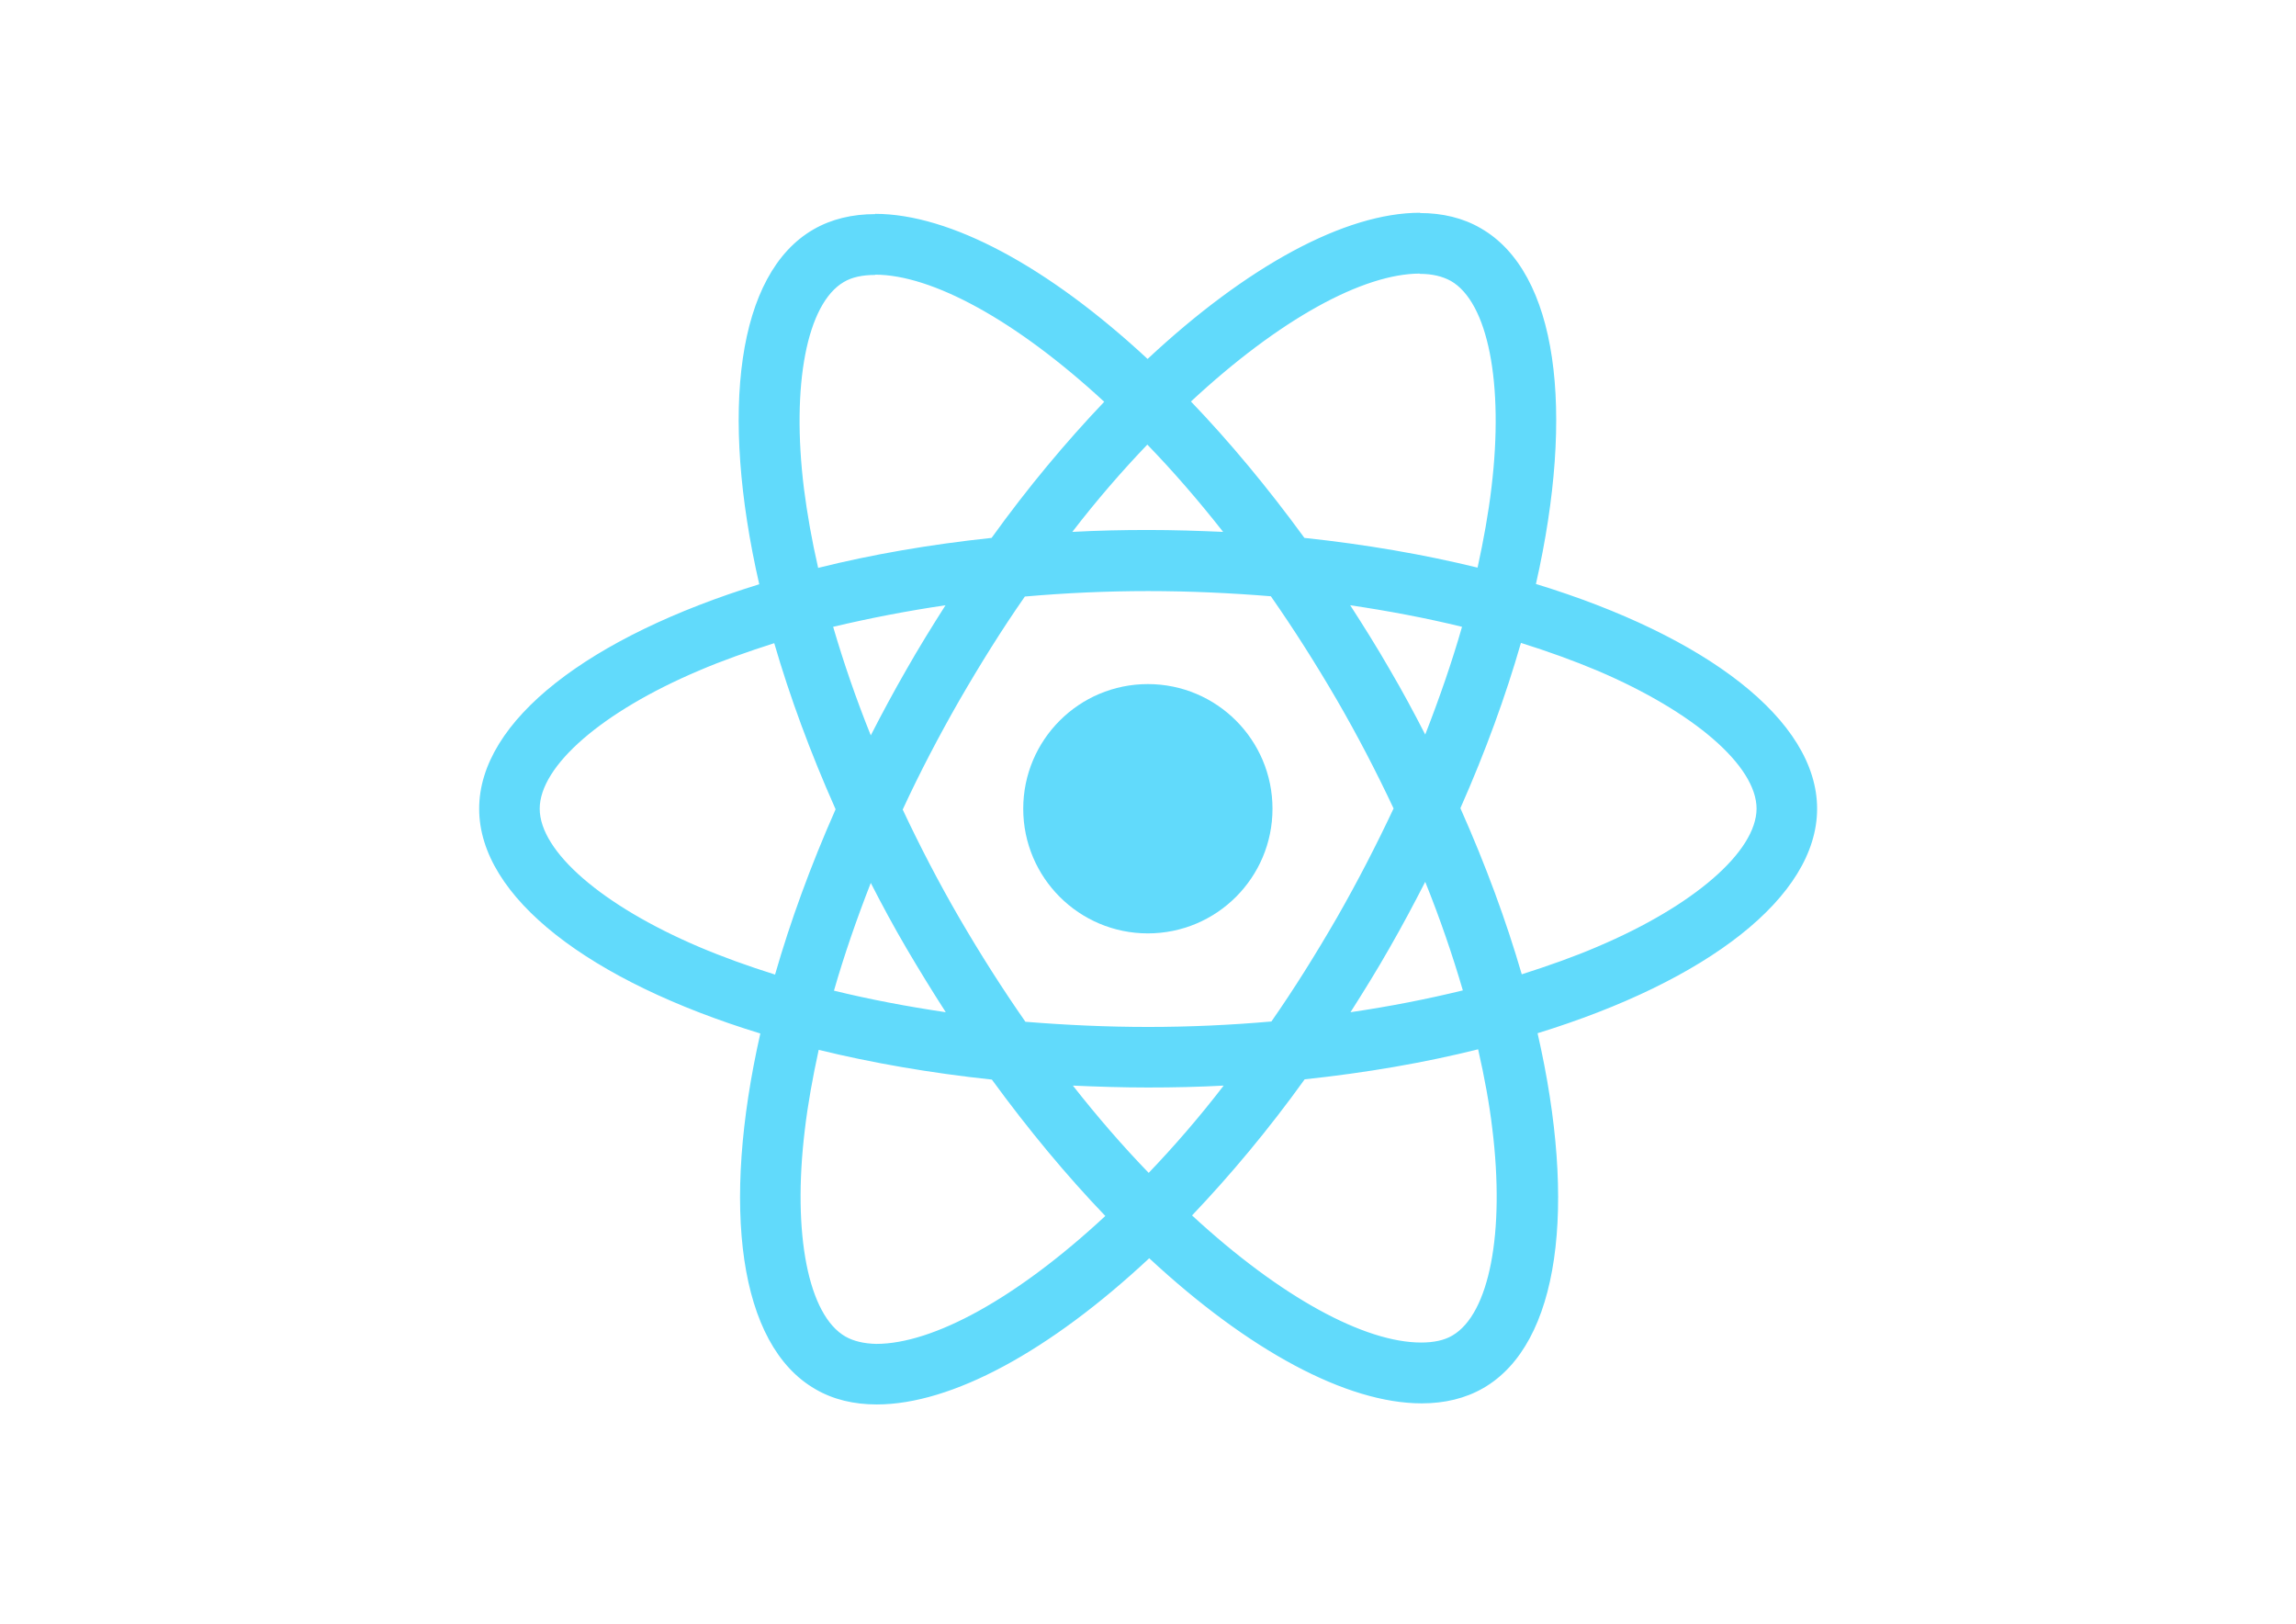
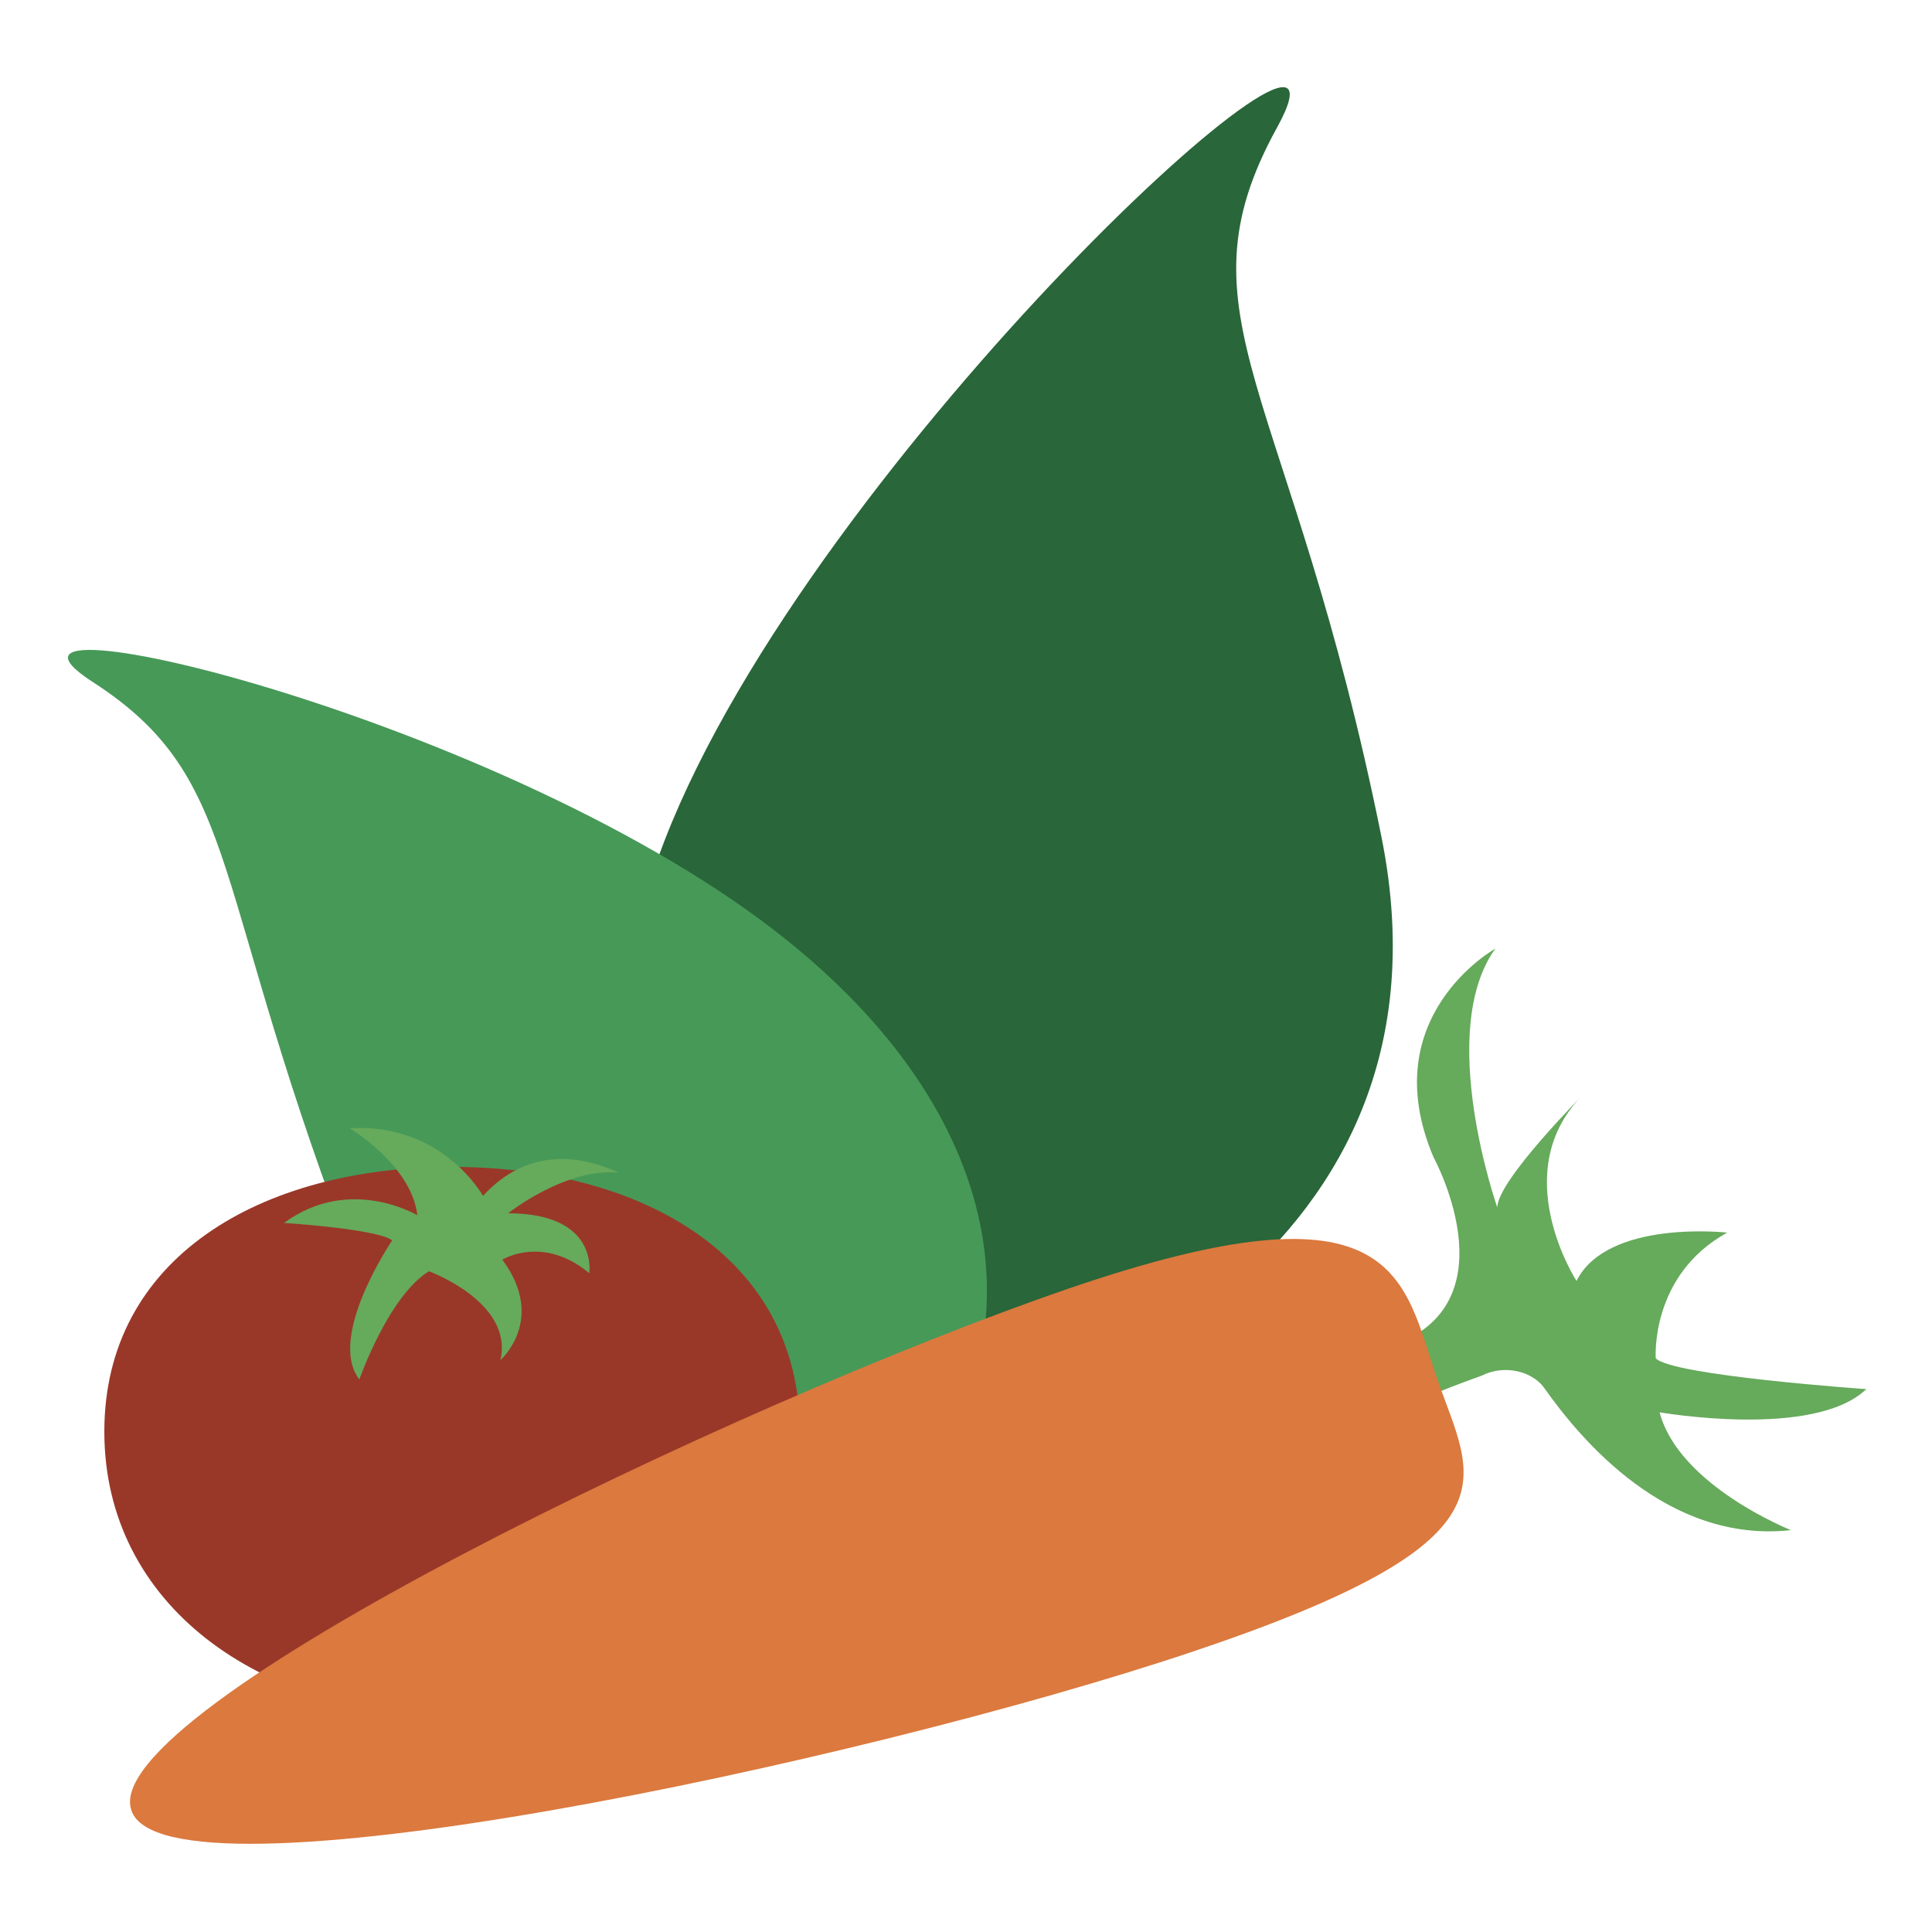
- <svg xmlns="http://www.w3.org/2000/svg" viewBox="0 0 841.9 595.3">
-   <g fill="#61DAFB">
-     <path d="M666.3 296.5c0-32.5-40.7-63.3-103.1-82.4 14.4-63.6 8-114.2-20.2-130.4-6.5-3.8-14.1-5.6-22.4-5.6v22.3c4.6 0 8.3.9 11.4 2.6 13.6 7.8 19.5 37.5 14.9 75.7-1.1 9.4-2.9 19.3-5.1 29.4-19.6-4.8-41-8.5-63.5-10.9-13.5-18.5-27.5-35.3-41.6-50 32.6-30.3 63.2-46.9 84-46.9V78c-27.5 0-63.5 19.6-99.9 53.6-36.4-33.8-72.4-53.2-99.9-53.2v22.3c20.7 0 51.4 16.5 84 46.6-14 14.7-28 31.4-41.3 49.9-22.6 2.4-44 6.1-63.6 11-2.3-10-4-19.7-5.2-29-4.7-38.2 1.1-67.9 14.6-75.8 3-1.8 6.9-2.6 11.5-2.6V78.5c-8.4 0-16 1.8-22.6 5.6-28.1 16.2-34.4 66.7-19.9 130.1-62.2 19.2-102.7 49.9-102.7 82.3 0 32.5 40.7 63.3 103.1 82.4-14.4 63.6-8 114.2 20.2 130.4 6.5 3.8 14.1 5.6 22.5 5.6 27.5 0 63.5-19.6 99.9-53.6 36.4 33.8 72.4 53.2 99.9 53.2 8.4 0 16-1.8 22.6-5.6 28.1-16.2 34.4-66.7 19.9-130.1 62-19.1 102.5-49.9 102.5-82.3zm-130.2-66.7c-3.7 12.9-8.3 26.2-13.5 39.5-4.1-8-8.4-16-13.1-24-4.6-8-9.5-15.8-14.4-23.4 14.2 2.1 27.9 4.7 41 7.9zm-45.8 106.5c-7.8 13.5-15.8 26.3-24.1 38.2-14.9 1.3-30 2-45.2 2-15.1 0-30.2-.7-45-1.9-8.3-11.9-16.4-24.6-24.2-38-7.6-13.1-14.5-26.4-20.8-39.8 6.2-13.4 13.2-26.8 20.7-39.9 7.8-13.5 15.8-26.3 24.1-38.2 14.9-1.3 30-2 45.2-2 15.1 0 30.2.7 45 1.9 8.3 11.9 16.4 24.6 24.2 38 7.6 13.1 14.5 26.4 20.8 39.8-6.3 13.4-13.2 26.8-20.7 39.9zm32.3-13c5.4 13.4 10 26.8 13.8 39.8-13.1 3.2-26.9 5.9-41.2 8 4.9-7.7 9.8-15.6 14.4-23.7 4.6-8 8.9-16.1 13-24.1zM421.2 430c-9.3-9.6-18.6-20.3-27.8-32 9 .4 18.2.7 27.5.7 9.4 0 18.7-.2 27.8-.7-9 11.7-18.3 22.4-27.5 32zm-74.4-58.9c-14.2-2.1-27.9-4.7-41-7.9 3.7-12.9 8.3-26.2 13.5-39.5 4.1 8 8.4 16 13.1 24 4.7 8 9.5 15.8 14.4 23.4zM420.7 163c9.3 9.6 18.6 20.3 27.8 32-9-.4-18.2-.7-27.5-.7-9.4 0-18.7.2-27.8.7 9-11.7 18.3-22.4 27.5-32zm-74 58.9c-4.9 7.7-9.8 15.6-14.4 23.7-4.6 8-8.9 16-13 24-5.4-13.4-10-26.8-13.8-39.8 13.1-3.1 26.9-5.8 41.2-7.9zm-90.5 125.2c-35.4-15.1-58.3-34.9-58.3-50.6 0-15.7 22.9-35.6 58.3-50.6 8.6-3.7 18-7 27.7-10.1 5.7 19.6 13.2 40 22.5 60.9-9.2 20.8-16.6 41.1-22.2 60.6-9.9-3.1-19.3-6.5-28-10.2zM310 490c-13.6-7.8-19.5-37.5-14.9-75.7 1.1-9.4 2.9-19.3 5.1-29.4 19.6 4.8 41 8.5 63.5 10.9 13.5 18.5 27.5 35.3 41.6 50-32.6 30.3-63.2 46.9-84 46.9-4.5-.1-8.3-1-11.3-2.7zm237.2-76.2c4.7 38.2-1.1 67.9-14.6 75.8-3 1.8-6.9 2.6-11.5 2.6-20.7 0-51.4-16.5-84-46.6 14-14.7 28-31.4 41.3-49.9 22.6-2.4 44-6.1 63.6-11 2.3 10.1 4.1 19.8 5.2 29.1zm38.5-66.7c-8.6 3.7-18 7-27.7 10.1-5.7-19.6-13.2-40-22.5-60.9 9.2-20.8 16.6-41.1 22.2-60.6 9.9 3.1 19.3 6.5 28.1 10.2 35.4 15.1 58.3 34.9 58.3 50.6-.1 15.7-23 35.6-58.4 50.6zM320.8 78.4z" />
-     <circle cx="420.9" cy="296.5" r="45.7" />
-     <path d="M520.5 78.1z" />
+ <svg xmlns="http://www.w3.org/2000/svg" enable-background="new 0 0 50 50" id="Lager_1" version="1.1" viewBox="0 0 100 100" xml:space="preserve">
+   <g>
+     <path d="M170.6,483.3h-6v-16.2h6c1.7,0,3.2,0.5,4.4,1.6c1.9,1.9,1.7,3.9,1.7,6.5c0,1,0,1.9,0,2.7   c1.9-3.2,1.4-7.4-1.3-10.2L136.5,429c-3.3-3.3-11.9-3.8-11.9,3.4V468c-0.1-0.1-0.1-0.1-0.2-0.2l-0.5-0.5v3.4h-4v12.6h-4v-12.6h-4   v-3.5h11.8L85.7,429c-3.3-3.3-11.9-3.8-11.9,3.4v34.7h10.7v3.5h-7v2.8h6v3.5h-6v6.2h-3.7v31.5c0,7.4,8.6,6.9,11.9,3.6l38.8-38.8   c0.1-0.1,0.1-0.1,0.2-0.2v35.3c0,7.4,8.6,6.9,11.9,3.6l35.2-35.2C171.4,483.3,171,483.3,170.6,483.3z M94.2,483.3l-0.7-2.4h-5   l-0.8,2.4h-4.2l5.9-16.2h3.1l5.9,16.2H94.2z M104.4,483.5c-2.5,0-4.5-0.5-6.1-2.1l2.5-2.5c0.8,0.8,2.3,1.1,3.6,1.1   c1.6,0,2.3-0.5,2.3-1.5c0-0.4-0.1-0.7-0.3-1c-0.2-0.2-0.5-0.4-1.1-0.4l-2-0.3c-1.4-0.2-2.5-0.7-3.2-1.4c-0.7-0.8-1.1-1.9-1.1-3.2   c0-3,2.2-5.1,5.9-5.1c2.3,0,4.1,0.5,5.4,1.9l-2.5,2.5c-1-1-2.4-1-3.1-1c-1.4,0-2,0.8-2,1.5c0,0.2,0.1,0.5,0.3,0.8   c0.2,0.2,0.5,0.4,1.1,0.5l2,0.3c1.5,0.2,2.5,0.7,3.2,1.3c0.9,0.8,1.2,2,1.2,3.5C110.6,481.7,107.8,483.5,104.4,483.5z M141.9,470.7   h-7v2.8h6v3.5h-6v6.2h-4v-16.2h11V470.7z M158.8,483.3h-3.2l-2.6-8l-2.6,8h-3.2l-4.4-16.2h4.2l2.1,8.5l2.6-8.5h2.8l2.6,8.5l2.1-8.5   h4.2L158.8,483.3z" fill="#06000B" />
+     <polygon fill="#06000B" points="89.6,477.6 92.4,477.6 91,473.3  " />
+     <path d="M172.3,471.6c-0.4-0.5-0.9-0.9-1.9-0.9h-1.7v9.1h1.7c1,0,1.5-0.4,1.9-0.9c0.3-0.5,0.4-0.9,0.4-3.6   C172.7,472.5,172.6,472.1,172.3,471.6z" fill="#06000B" />
+   </g>
+   <g>
+     <g>
+       <path d="M51.3,73.4c0,0,24.9-6.8,20.2-30.1S60.7,16.4,66.1,6.6s-24,17-31.7,36.9c-5.9,15.3-0.5,27.2,16,30.1" fill="#296639" />
+       <path d="M45,80c0,0-18.5,6.2-26.4-14S12.7,40.4,4.8,35.3s22.7,2.1,36.7,14c10.8,9.1,12.9,20.8,4.1,30.5" fill="#479958" />
+     </g>
+     <g>
+       <path d="M41.4,74.1c0,9-8.1,14.7-18,14.7s-18-5.7-18-14.7s8.1-13.7,18-13.7S41.4,65.1,41.4,74.1z" fill="#993829" />
+       <path d="M25,61.9c0,0-2.1-3.8-6.9-3.5c0,0,3.2,1.9,3.5,4.5c0,0-3.5-2.1-6.9,0.4c0,0,4.8,0.3,5.6,0.9    c0,0-3.4,5-1.7,7.2c0,0,1.5-4.3,3.6-5.6c0,0,4.4,1.6,3.7,4.6c0,0,2.4-2.1,0.1-5.2c0,0,2.1-1.3,4.5,0.7c0,0,0.5-3.1-4.2-3.1    c0,0,3-2.4,5.8-2.1C32,60.8,28.2,58.4,25,61.9z" fill="#66AA5B" />
+     </g>
+     <g>
+       <path d="M79.9,71.8c1.9,2.7,6.4,8.1,12.8,7.4c0,0-5.8-2.3-6.8-6.1c0,0,8,1.4,10.7-1.2c0,0-10.1-0.7-10.9-1.6    c0,0-0.3-4.3,3.7-6.5c0,0-6.2-0.7-7.8,2.5c0,0-3.7-5.7,0.4-9.7c0,0-4.5,4.5-4.5,5.9c0,0-3.2-9.1-0.1-13.4c0,0-6.3,3.5-3.2,10.8    c0,0,4.5,8.2-3,10c-5.3,1.3-9.9,2.1-8.3,6c1.6,3.9,3.9,2.5,5.7-0.2c1.1-1.8,5.3-3.5,8.1-4.5C77.9,70.6,79.3,71,79.9,71.8z" fill="#66AA5B" />
+       <path d="M6.8,93.7c-1.8-5.2,31.3-21.1,48.5-27c17.2-5.9,17.3-0.5,19.1,4.7c1.8,5.2,4.6,8.3-12.7,14.1    S8.5,98.9,6.8,93.7z" fill="#DB793E" />
+     </g>
  </g>
</svg>
